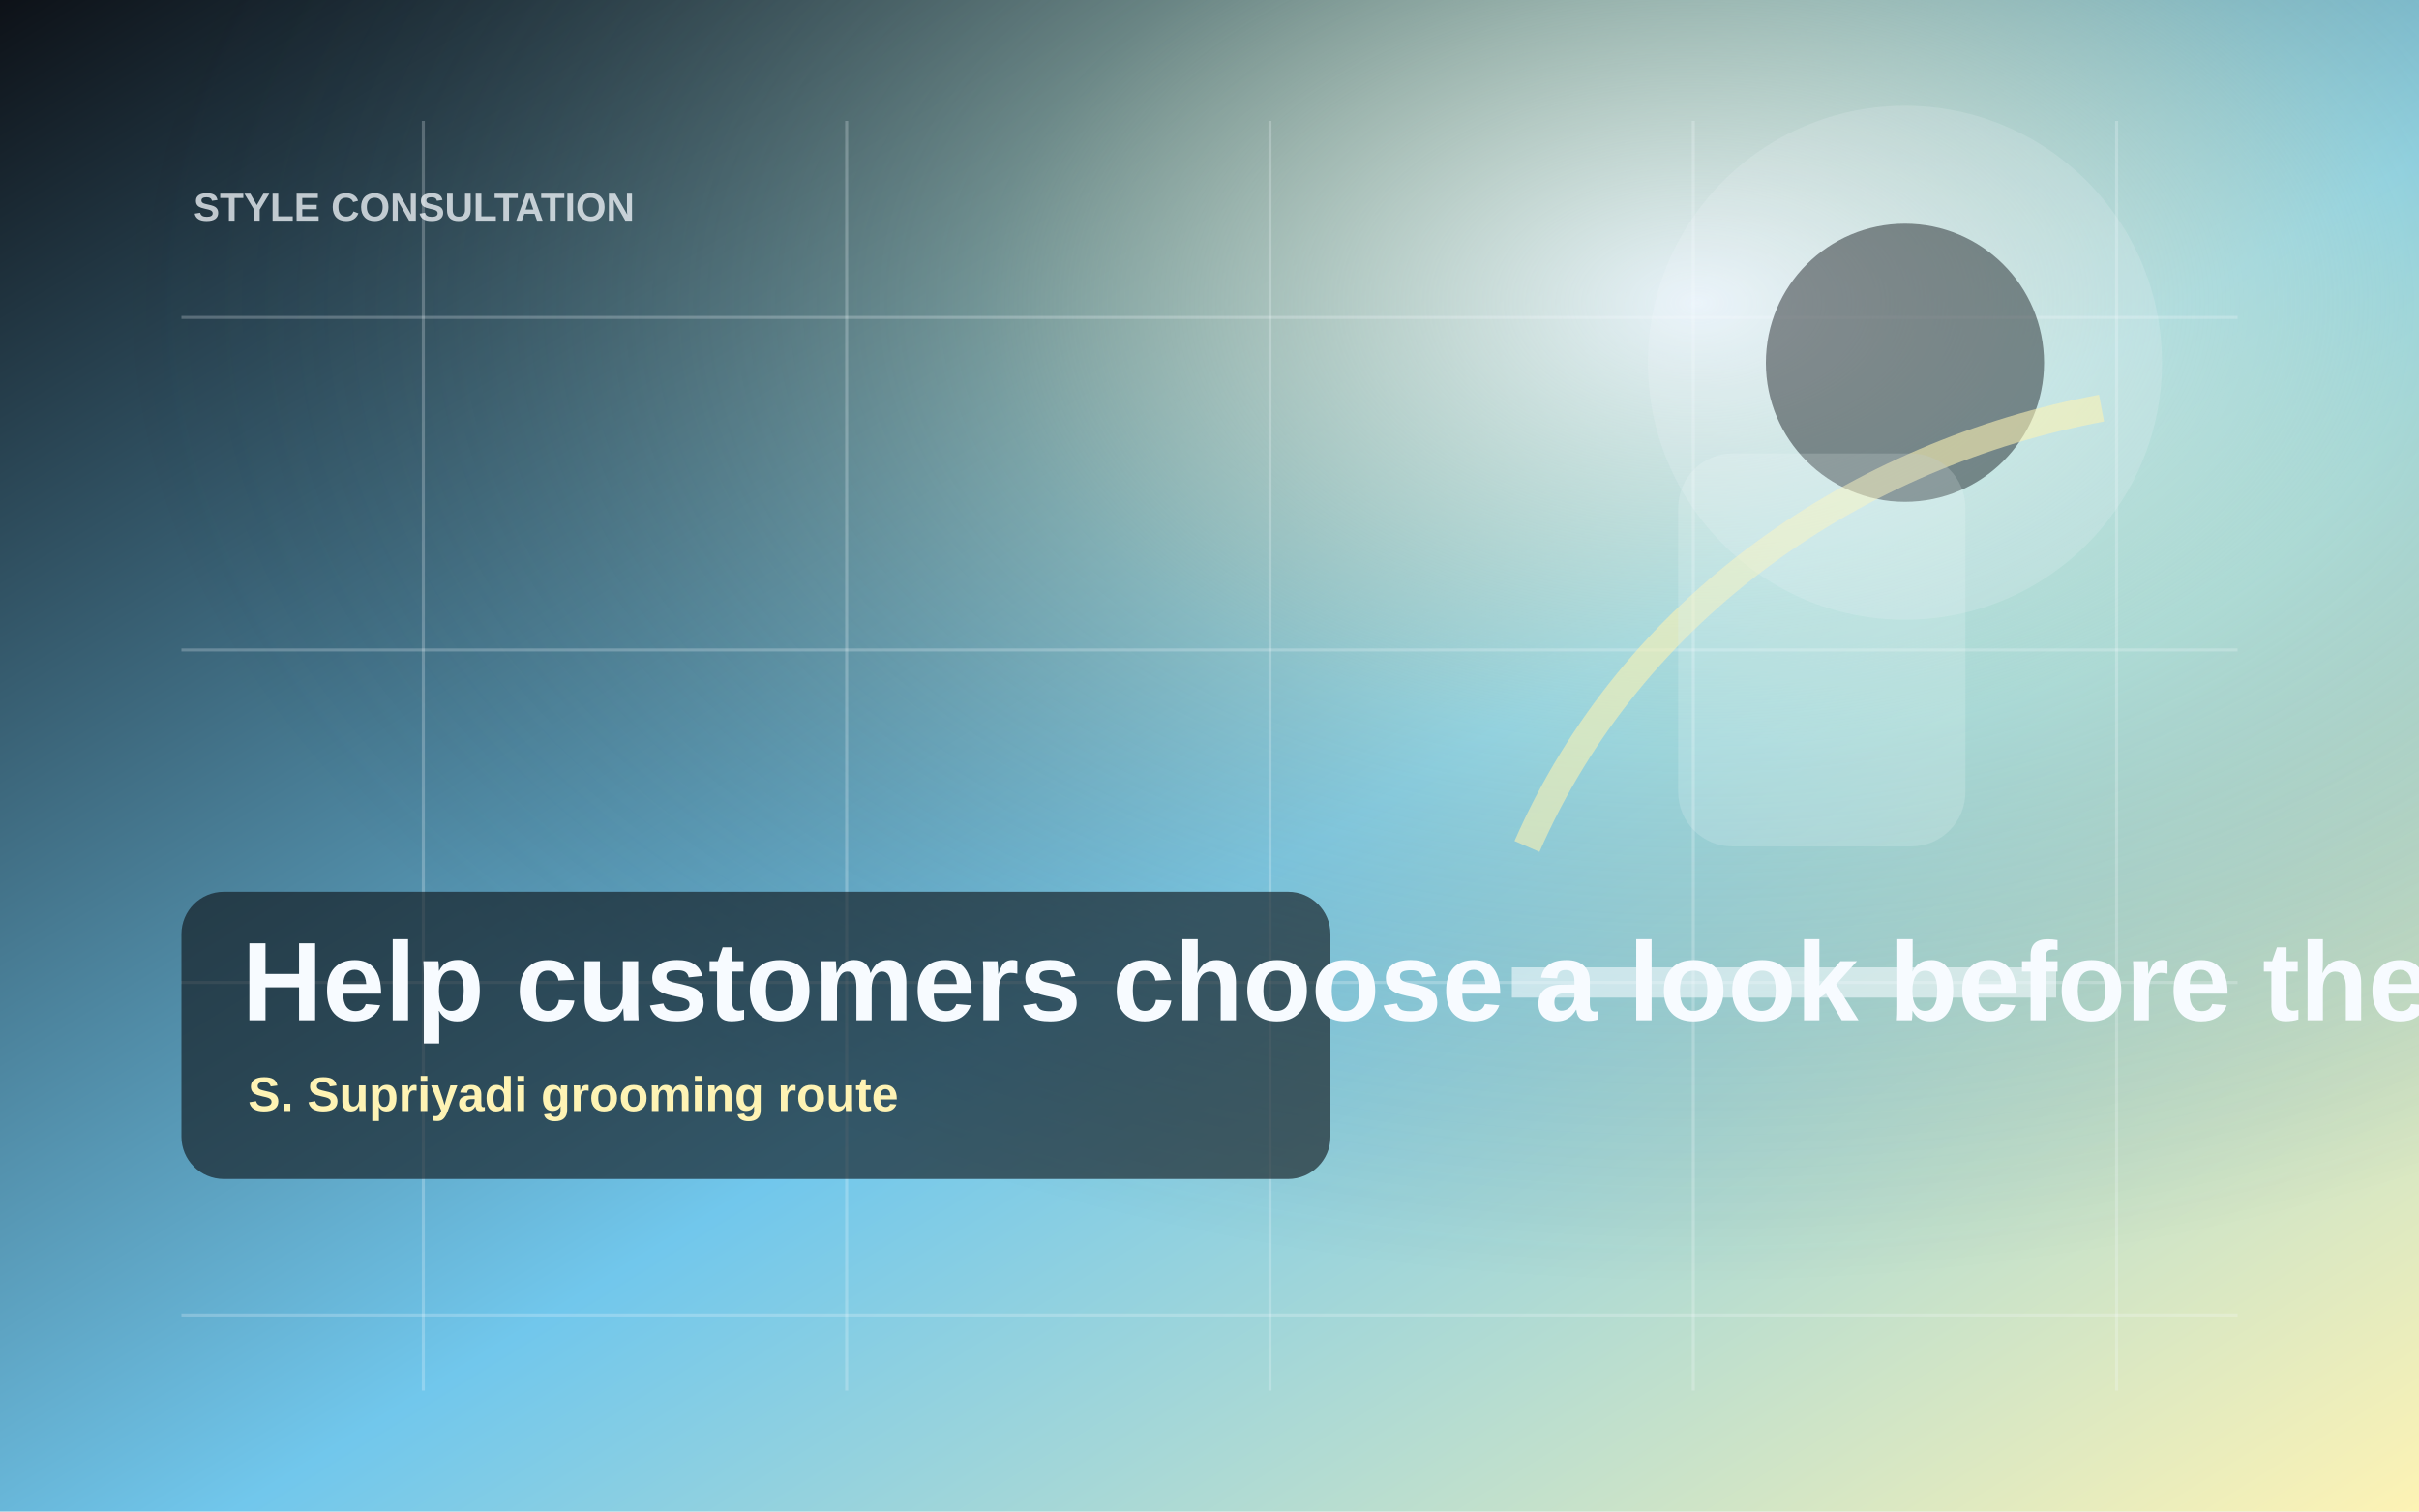
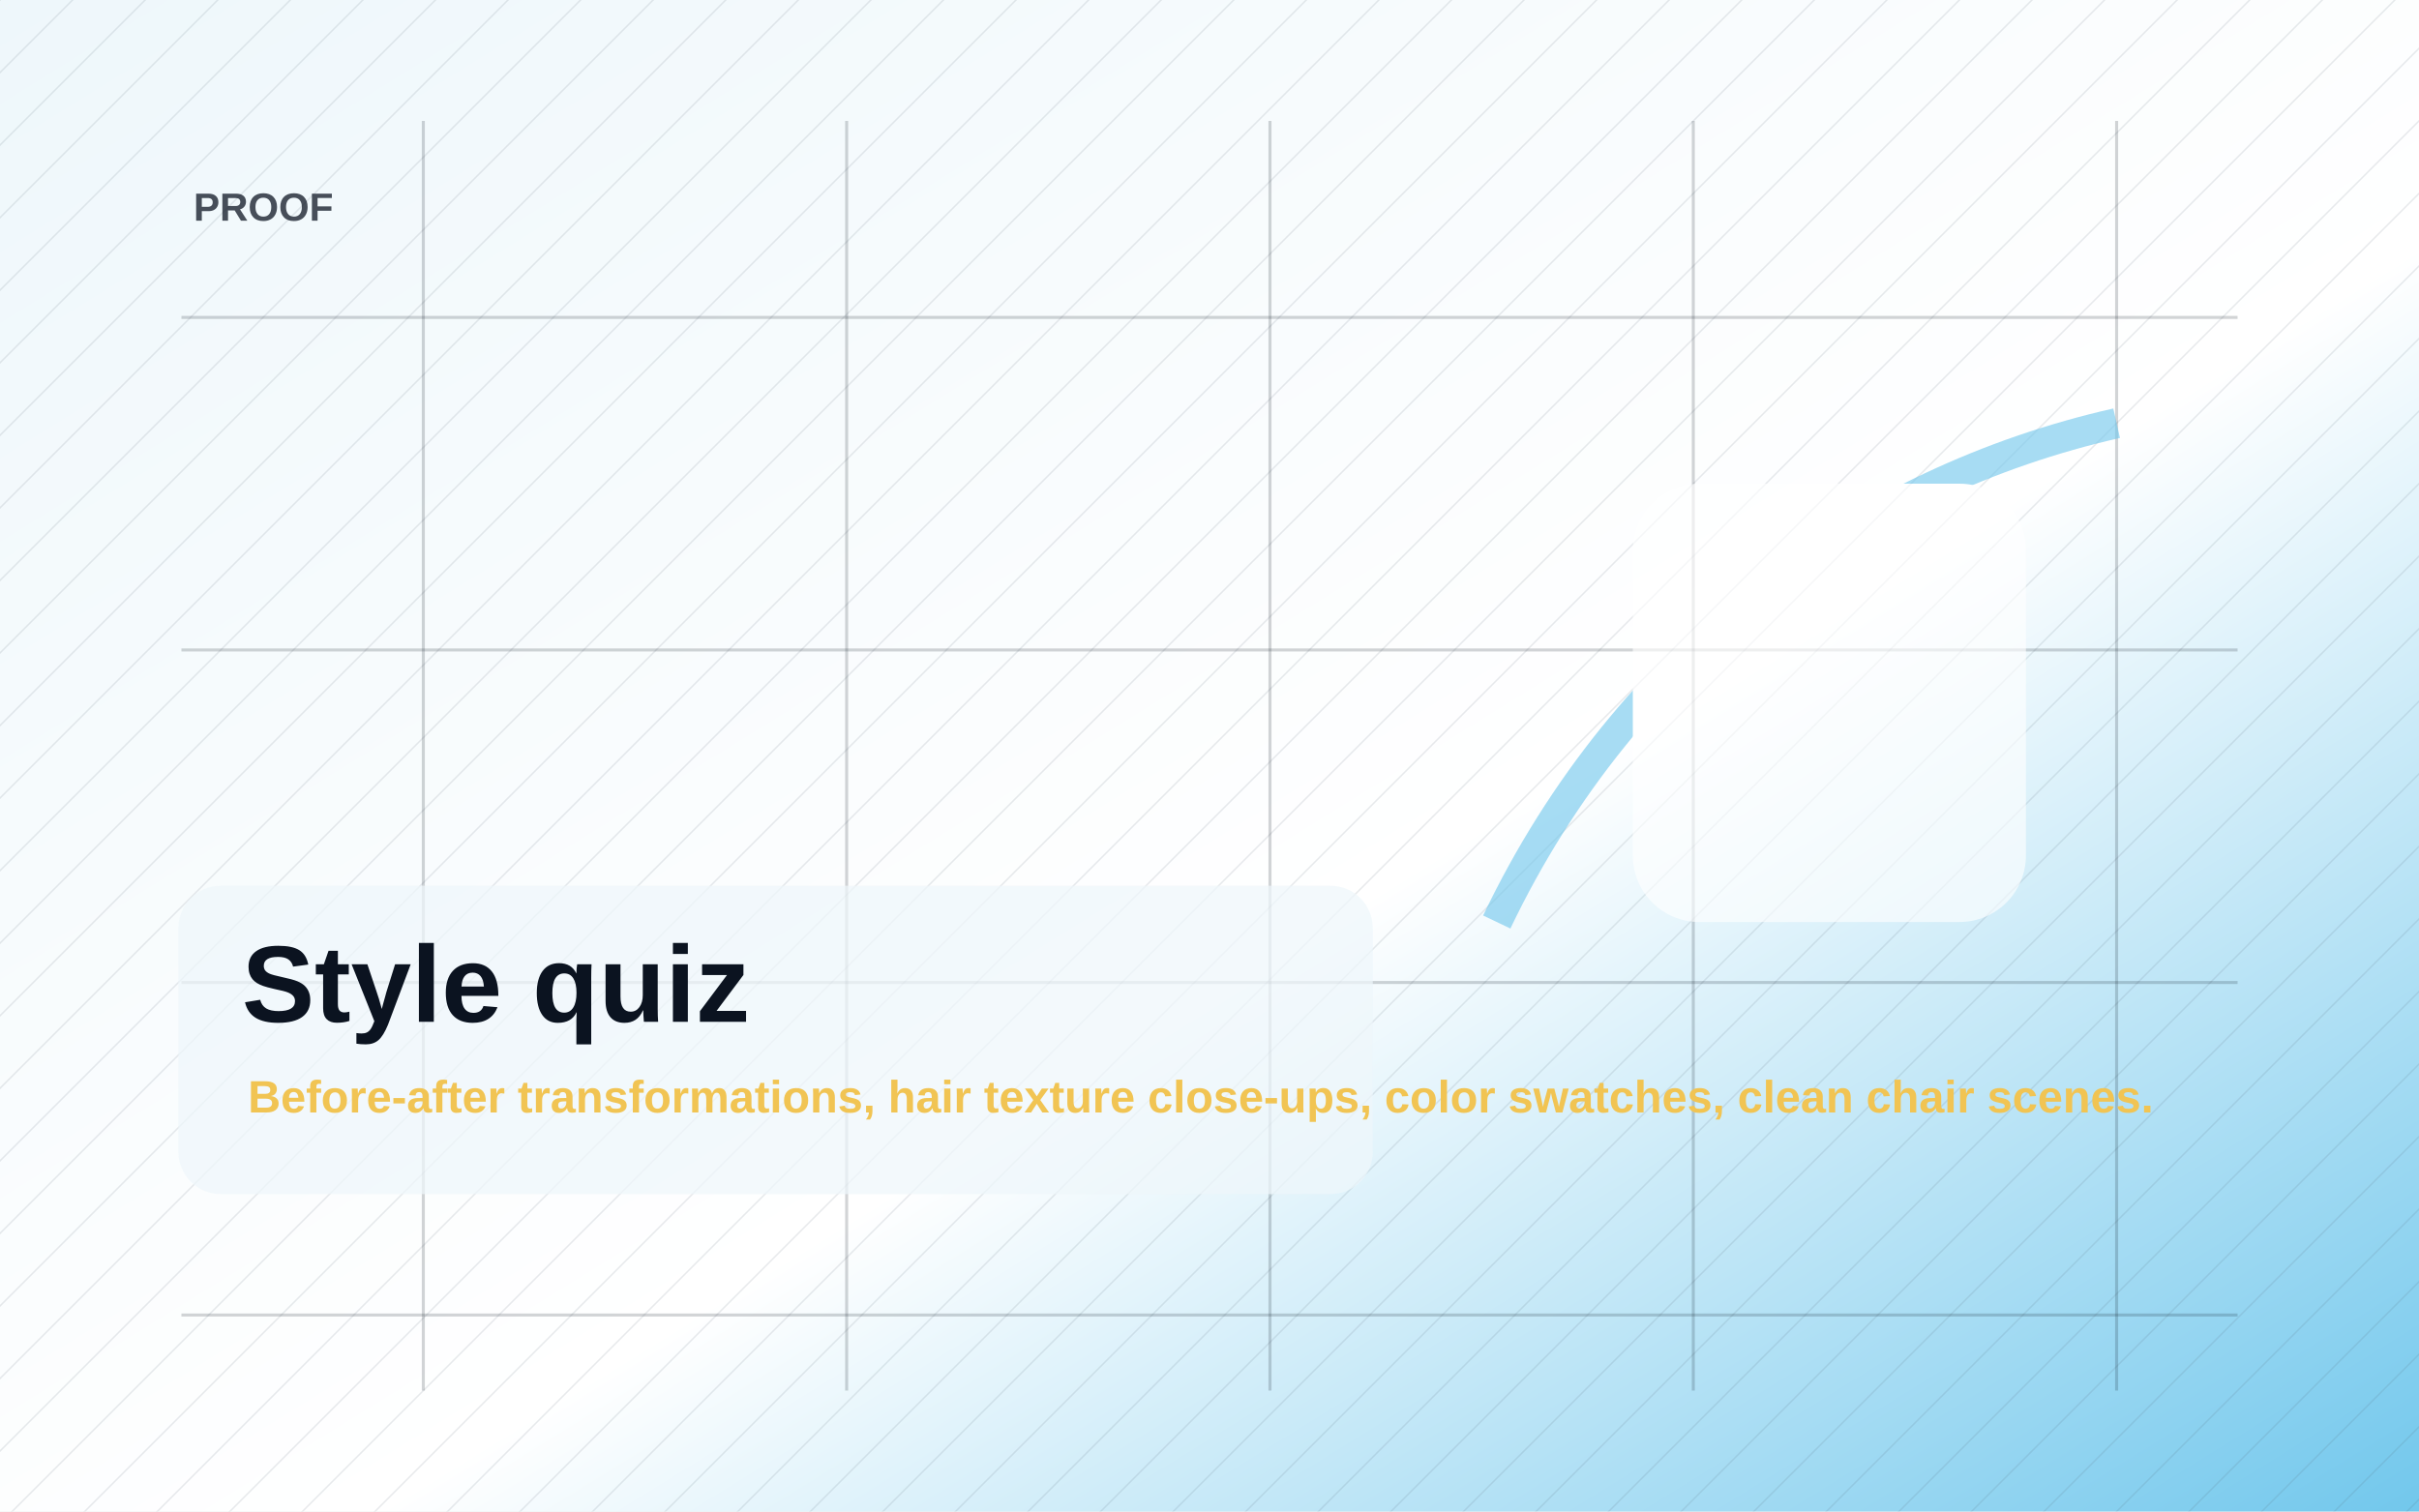
- <svg xmlns="http://www.w3.org/2000/svg" width="1600" height="1000" viewBox="0 0 1600 1000" role="img" aria-label="Help customers choose a look before they enter the chair.">
+ <svg xmlns="http://www.w3.org/2000/svg" width="1600" height="1000" viewBox="0 0 1600 1000" role="img" aria-label="Style quiz">
  <defs>
    <linearGradient id="bg" x1="0" x2="1" y1="0" y2="1">
-       <stop offset="0" stop-color="#0d1117" />
-       <stop offset="0.55" stop-color="#71c7ec" />
-       <stop offset="1" stop-color="#fef3b4" />
+       <stop offset="0" stop-color="#eef7fb" />
+       <stop offset=".58" stop-color="#ffffff" />
+       <stop offset="1" stop-color="#71c7ec" />
    </linearGradient>
-     <radialGradient id="glow" cx="70%" cy="20%" r="65%">
-       <stop offset="0" stop-color="#f7fbff" stop-opacity=".9" />
-       <stop offset=".45" stop-color="#fef3b4" stop-opacity=".25" />
-       <stop offset="1" stop-color="#0d1117" stop-opacity="0" />
-     </radialGradient>
+     <pattern id="grain" width="48" height="48" patternUnits="userSpaceOnUse">
+       <path d="M0 48L48 0M-12 12L12-12M36 60L60 36" stroke="#526071" stroke-opacity=".13" />
+     </pattern>
  </defs>
  <rect width="1600" height="1000" fill="url(#bg)" />
-   <rect width="1600" height="1000" fill="url(#glow)" />
-   <g fill="none" stroke="#f7fbff" stroke-opacity=".24" stroke-width="2">
-     <path d="M120 210 H1480 M120 430 H1480 M120 650 H1480 M120 870 H1480" />
-     <path d="M280 80 V920 M560 80 V920 M840 80 V920 M1120 80 V920 M1400 80 V920" />
+   <rect width="1600" height="1000" fill="url(#grain)" />
+   <g fill="none" stroke="#0b1320" stroke-opacity=".18" stroke-width="2">
+     <path d="M120 210H1480M120 430H1480M120 650H1480M120 870H1480" />
+     <path d="M280 80V920M560 80V920M840 80V920M1120 80V920M1400 80V920" />
  </g>
-   <circle cx="1260" cy="240" r="170" fill="#f7fbff" opacity=".16" />
-   <circle cx="1260" cy="240" r="92" fill="#0d1117" opacity=".45" />
-   <g opacity=".58">
-     <path d="M1010 560c70-160 220-260 380-290" fill="none" stroke="#fef3b4" stroke-width="18" />
-     <path d="M1000 650h360" stroke="#f7fbff" stroke-width="20" />
-     <rect x="1110" y="300" width="190" height="260" rx="36" fill="#f7fbff" opacity=".3" />
+   <g opacity=".62">
+     <path d="M990 610c86-180 242-292 410-330" fill="none" stroke="#71c7ec" stroke-width="20" />
+     <rect x="1080" y="320" width="260" height="290" rx="44" fill="#ffffff" />
  </g>
-   <rect x="120" y="590" width="760" height="190" rx="28" fill="#0d1117" opacity=".62" />
-   <text x="160" y="675" font-family="Arial, Helvetica, sans-serif" font-size="74" font-weight="900" fill="#f7fbff">Help customers choose a look before they enter the chair.</text>
-   <text x="164" y="735" font-family="Arial, Helvetica, sans-serif" font-size="32" font-weight="700" fill="#fef3b4">S. Supriyadi grooming route</text>
-   <text x="128" y="146" font-family="Arial, Helvetica, sans-serif" font-size="26" font-weight="800" fill="#f7fbff" opacity=".74">STYLE CONSULTATION</text>
+   <rect x="118" y="586" width="790" height="204" rx="28" fill="#eef7fb" opacity=".72" />
+   <text x="160" y="676" font-family="Arial, Helvetica, sans-serif" font-size="72" font-weight="900" fill="#0b1320">Style quiz</text>
+   <text x="164" y="736" font-family="Arial, Helvetica, sans-serif" font-size="30" font-weight="700" fill="#f1c453">Before-after transformations, hair texture close-ups, color swatches, clean chair scenes.</text>
+   <text x="128" y="146" font-family="Arial, Helvetica, sans-serif" font-size="26" font-weight="800" fill="#0b1320" opacity=".74">PROOF</text>
</svg>
